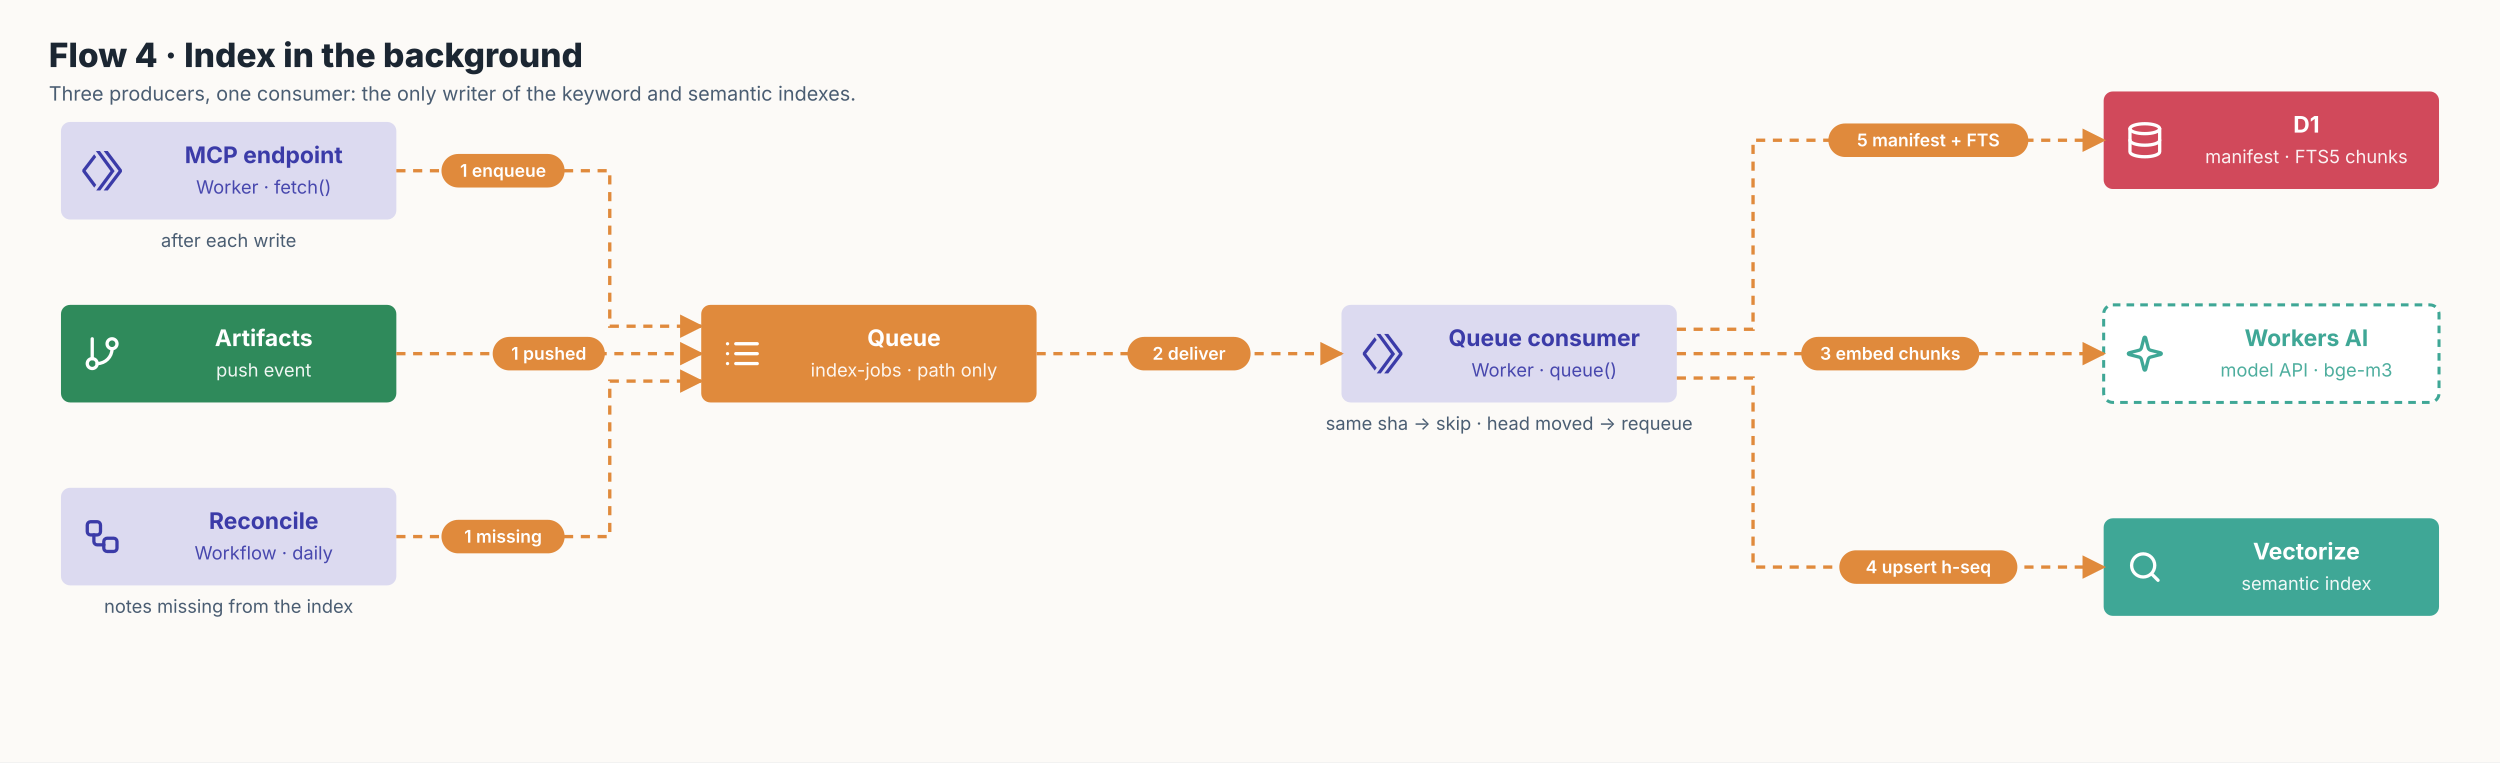
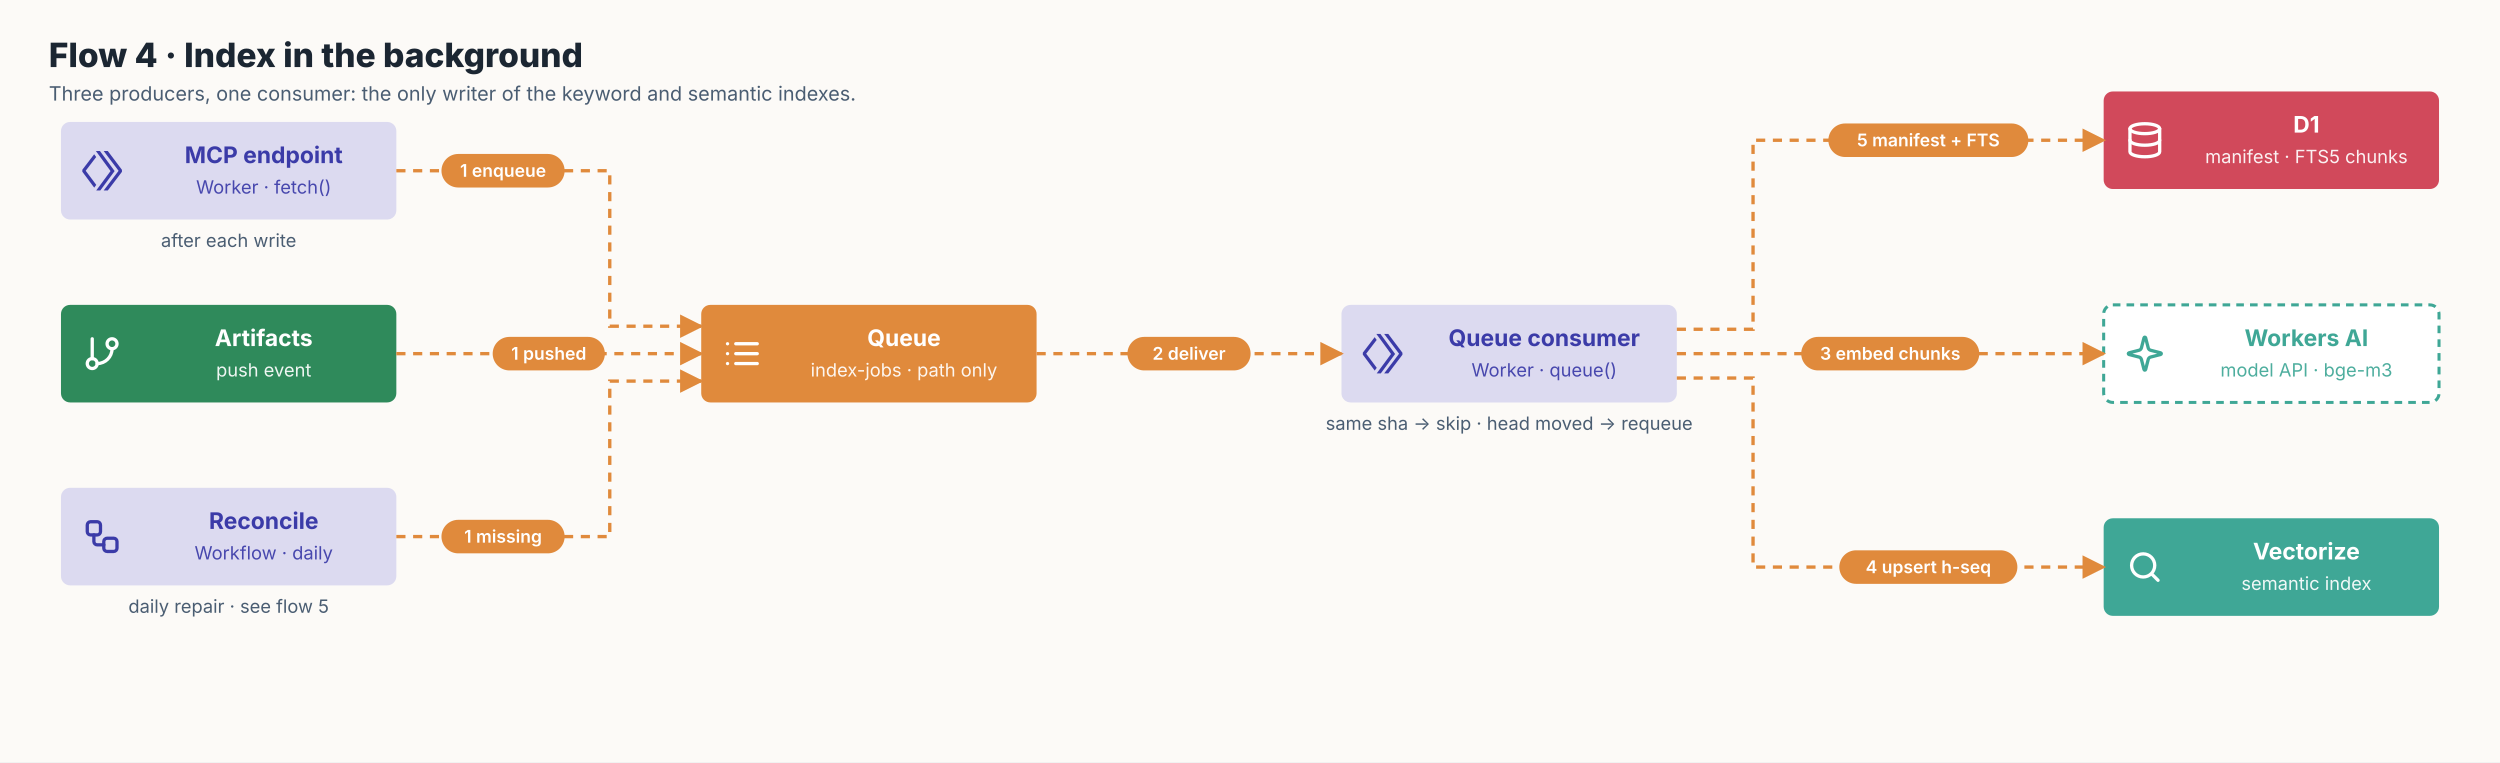
<svg xmlns="http://www.w3.org/2000/svg" viewBox="0 0 1640 500" width="1640" height="500" font-family="Onest, Inter, system-ui, sans-serif">
  <defs>
    <marker id="m" viewBox="0 0 10 10" refX="9" refY="5" markerWidth="8" markerHeight="8" orient="auto-start-reverse">
      <path d="M0,0 L10,5 L0,10 z" fill="#677A8E" />
    </marker>
    <marker id="m-auth" viewBox="0 0 10 10" refX="9" refY="5" markerWidth="7" markerHeight="7" orient="auto-start-reverse">
      <path d="M0,0 L10,5 L0,10 z" fill="#677A8E" />
    </marker>
    <marker id="m-write" viewBox="0 0 10 10" refX="9" refY="5" markerWidth="7" markerHeight="7" orient="auto-start-reverse">
      <path d="M0,0 L10,5 L0,10 z" fill="#5B5BD6" />
    </marker>
    <marker id="m-index" viewBox="0 0 10 10" refX="9" refY="5" markerWidth="7" markerHeight="7" orient="auto-start-reverse">
      <path d="M0,0 L10,5 L0,10 z" fill="#E08A3C" />
    </marker>
    <marker id="m-read" viewBox="0 0 10 10" refX="9" refY="5" markerWidth="7" markerHeight="7" orient="auto-start-reverse">
      <path d="M0,0 L10,5 L0,10 z" fill="#2F8A5B" />
    </marker>
    <marker id="m-fail" viewBox="0 0 10 10" refX="9" refY="5" markerWidth="7" markerHeight="7" orient="auto-start-reverse">
      <path d="M0,0 L10,5 L0,10 z" fill="#D1495B" />
    </marker>
    <marker id="ms" viewBox="0 0 10 10" refX="9" refY="5" markerWidth="8" markerHeight="8" orient="auto-start-reverse">
      <path d="M0,0 L10,5 L0,10 z" fill="#677A8E" />
    </marker>
    <style>.t{fill:#fff;font-size:15px;font-weight:700}.s{fill:#fff;font-size:12px;opacity:.92}.c{fill:#4A5D72;font-size:12px}
.a{fill:none;stroke:#677A8E;stroke-width:1.6;stroke-dasharray:6 5}.p{fill:#fff;font-size:11.5px;font-weight:600}
.h{fill:#1B2632;font-size:22px;font-weight:800}.hs{fill:#4A5D72;font-size:13px}.g{fill:none;stroke:#E6D5C1;stroke-width:1.5;stroke-dasharray:2 4}.gl{fill:#8C6A43;font-size:12px;font-weight:600}.lg{fill:#1B2632;font-size:13px;font-weight:600}.ft{font-size:12px;font-weight:700;letter-spacing:.06em}</style>
  </defs>
  <rect width="100%" height="100%" fill="#FCFAF7" />
  <text x="32" y="44" class="h">Flow 4 · Index in the background</text>
  <text x="32" y="66" class="hs">Three producers, one consumer: the only writer of the keyword and semantic indexes.</text>
  <rect x="40" y="80" width="220" height="64" rx="6" fill="#5B5BD6" fill-opacity="0.2" />
  <path transform="translate(54,99) scale(1.083333)" d="m8.213.063 8.879 12.136-8.67 11.739h2.476l8.665-11.735-8.89-12.14Zm4.728 0 9.02 11.992-9.018 11.883h2.496L24 12.656v-1.199L15.434.063ZM7.178 2.02.01 11.398l-.01 1.2 7.203 9.644 1.238-1.676-6.396-8.556 6.361-8.313Z" fill="#3B3BA8" />
  <text x="173.0" y="107" text-anchor="middle" class="t" style="fill:#3B3BA8">MCP endpoint</text>
  <text x="173.0" y="127" text-anchor="middle" class="s" style="fill:#3B3BA8">Worker · fetch()</text>
  <text x="150.0" y="162" text-anchor="middle" class="c">after each write</text>
  <rect x="40" y="200" width="220" height="64" rx="6" fill="#2F8A5B" />
  <g transform="translate(54,219) scale(1.083333)" fill="none" stroke="#fff" stroke-width="2" stroke-linecap="round" stroke-linejoin="round">
    <path d="M6 3v12" />
    <circle cx="18" cy="6" r="3" />
    <circle cx="6" cy="18" r="3" />
    <path d="M18 9a9 9 0 0 1-9 9" />
  </g>
  <text x="173.0" y="227" text-anchor="middle" class="t" style="fill:#fff">Artifacts</text>
  <text x="173.0" y="247" text-anchor="middle" class="s" style="fill:#fff">push event</text>
  <rect x="40" y="320" width="220" height="64" rx="6" fill="#5B5BD6" fill-opacity="0.2" />
  <g transform="translate(54,339) scale(1.083333)" fill="none" stroke="#3B3BA8" stroke-width="2" stroke-linecap="round" stroke-linejoin="round">
    <rect width="8" height="8" x="3" y="3" rx="2" />
    <path d="M7 11v4a2 2 0 0 0 2 2h4" />
    <rect width="8" height="8" x="13" y="13" rx="2" />
  </g>
  <text x="173.0" y="347" text-anchor="middle" class="t" style="fill:#3B3BA8">Reconcile</text>
  <text x="173.0" y="367" text-anchor="middle" class="s" style="fill:#3B3BA8">Workflow · daily</text>
-   <text x="150.0" y="402" text-anchor="middle" class="c">notes missing from the index</text>
+   <text x="150.0" y="402" text-anchor="middle" class="c">daily repair · see flow 5</text>
  <rect x="460" y="200" width="220" height="64" rx="6" fill="#E08A3C" />
  <g transform="translate(474,219) scale(1.083333)" fill="none" stroke="#fff" stroke-width="2" stroke-linecap="round" stroke-linejoin="round">
    <path d="M8 6h13M8 12h13M8 18h13M3 6h.01M3 12h.01M3 18h.01" />
  </g>
  <text x="593.0" y="227" text-anchor="middle" class="t" style="fill:#fff">Queue</text>
  <text x="593.0" y="247" text-anchor="middle" class="s" style="fill:#fff">index-jobs · path only</text>
  <rect x="880" y="200" width="220" height="64" rx="6" fill="#5B5BD6" fill-opacity="0.2" />
  <path transform="translate(894,219) scale(1.083333)" d="m8.213.063 8.879 12.136-8.67 11.739h2.476l8.665-11.735-8.89-12.14Zm4.728 0 9.02 11.992-9.018 11.883h2.496L24 12.656v-1.199L15.434.063ZM7.178 2.02.01 11.398l-.01 1.2 7.203 9.644 1.238-1.676-6.396-8.556 6.361-8.313Z" fill="#3B3BA8" />
  <text x="1013.0" y="227" text-anchor="middle" class="t" style="fill:#3B3BA8">Queue consumer</text>
  <text x="1013.0" y="247" text-anchor="middle" class="s" style="fill:#3B3BA8">Worker · queue()</text>
  <text x="990.0" y="282" text-anchor="middle" class="c">same sha → skip · head moved → requeue</text>
  <rect x="1380" y="60" width="220" height="64" rx="6" fill="#D1495B" />
  <g transform="translate(1394,79) scale(1.083333)" fill="none" stroke="#fff" stroke-width="2" stroke-linecap="round" stroke-linejoin="round">
    <ellipse cx="12" cy="5" rx="9" ry="3" />
    <path d="M3 5v14a9 3 0 0 0 18 0V5" />
    <path d="M3 12a9 3 0 0 0 18 0" />
  </g>
  <text x="1513.0" y="87" text-anchor="middle" class="t" style="fill:#fff">D1</text>
  <text x="1513.0" y="107" text-anchor="middle" class="s" style="fill:#fff">manifest · FTS5 chunks</text>
  <rect x="1380" y="200" width="220" height="64" rx="6" fill="#fff" stroke="#3FA796" stroke-width="2" stroke-dasharray="5 4" />
  <g transform="translate(1394,219) scale(1.083333)" fill="none" stroke="#3FA796" stroke-width="2" stroke-linecap="round" stroke-linejoin="round">
    <path d="M9.94 15.5A2 2 0 0 0 8.5 14.06l-6.14-1.58a.5.5 0 0 1 0-.96L8.5 9.94A2 2 0 0 0 9.94 8.5l1.58-6.14a.5.5 0 0 1 .96 0L14.06 8.5a2 2 0 0 0 1.44 1.44l6.14 1.58a.5.5 0 0 1 0 .96l-6.14 1.58a2 2 0 0 0-1.44 1.44l-1.58 6.14a.5.5 0 0 1-.96 0z" />
  </g>
  <text x="1513.0" y="227" text-anchor="middle" class="t" style="fill:#3FA796">Workers AI</text>
  <text x="1513.0" y="247" text-anchor="middle" class="s" style="fill:#3FA796">model API · bge-m3</text>
  <rect x="1380" y="340" width="220" height="64" rx="6" fill="#3FA796" />
  <g transform="translate(1394,359) scale(1.083333)" fill="none" stroke="#fff" stroke-width="2" stroke-linecap="round" stroke-linejoin="round">
    <circle cx="11" cy="11" r="7" />
    <path d="m20 20-3.5-3.5" />
  </g>
  <text x="1513.0" y="367" text-anchor="middle" class="t" style="fill:#fff">Vectorize</text>
  <text x="1513.0" y="387" text-anchor="middle" class="s" style="fill:#fff">semantic index</text>
  <path d="M260,112 L400,112 L400,214 L460,214" class="a" style="stroke:#E08A3C;stroke-width:2.2" marker-end="url(#m-index)" />
  <rect x="289.6" y="101.0" width="80.8" height="22" rx="11" fill="#E08A3C" />
  <text x="330.0" y="116.0" text-anchor="middle" class="p">1 enqueue</text>
  <path d="M260,232 L460,232" class="a" style="stroke:#E08A3C;stroke-width:2.2" marker-end="url(#m-index)" />
  <rect x="323.2" y="221.0" width="73.6" height="22" rx="11" fill="#E08A3C" />
  <text x="360.0" y="236.0" text-anchor="middle" class="p">1 pushed</text>
  <path d="M260,352 L400,352 L400,250 L460,250" class="a" style="stroke:#E08A3C;stroke-width:2.2" marker-end="url(#m-index)" />
  <rect x="289.6" y="341.0" width="80.8" height="22" rx="11" fill="#E08A3C" />
  <text x="330.0" y="356.0" text-anchor="middle" class="p">1 missing</text>
  <path d="M680,232 L880,232" class="a" style="stroke:#E08A3C;stroke-width:2.2" marker-end="url(#m-index)" />
  <rect x="739.6" y="221.0" width="80.8" height="22" rx="11" fill="#E08A3C" />
  <text x="780.0" y="236.0" text-anchor="middle" class="p">2 deliver</text>
  <path d="M1100,232 L1380,232" class="a" style="stroke:#E08A3C;stroke-width:2.2" marker-end="url(#m-index)" />
  <rect x="1181.6" y="221.0" width="116.8" height="22" rx="11" fill="#E08A3C" />
  <text x="1240.0" y="236.0" text-anchor="middle" class="p">3 embed chunks</text>
  <path d="M1100,248 L1150,248 L1150,372 L1380,372" class="a" style="stroke:#E08A3C;stroke-width:2.2" marker-end="url(#m-index)" />
  <rect x="1206.6" y="361.0" width="116.8" height="22" rx="11" fill="#E08A3C" />
  <text x="1265.0" y="376.0" text-anchor="middle" class="p">4 upsert h-seq</text>
  <path d="M1100,216 L1150,216 L1150,92 L1380,92" class="a" style="stroke:#E08A3C;stroke-width:2.2" marker-end="url(#m-index)" />
  <rect x="1199.4" y="81.0" width="131.2" height="22" rx="11" fill="#E08A3C" />
  <text x="1265.0" y="96.0" text-anchor="middle" class="p">5 manifest + FTS</text>
</svg>
